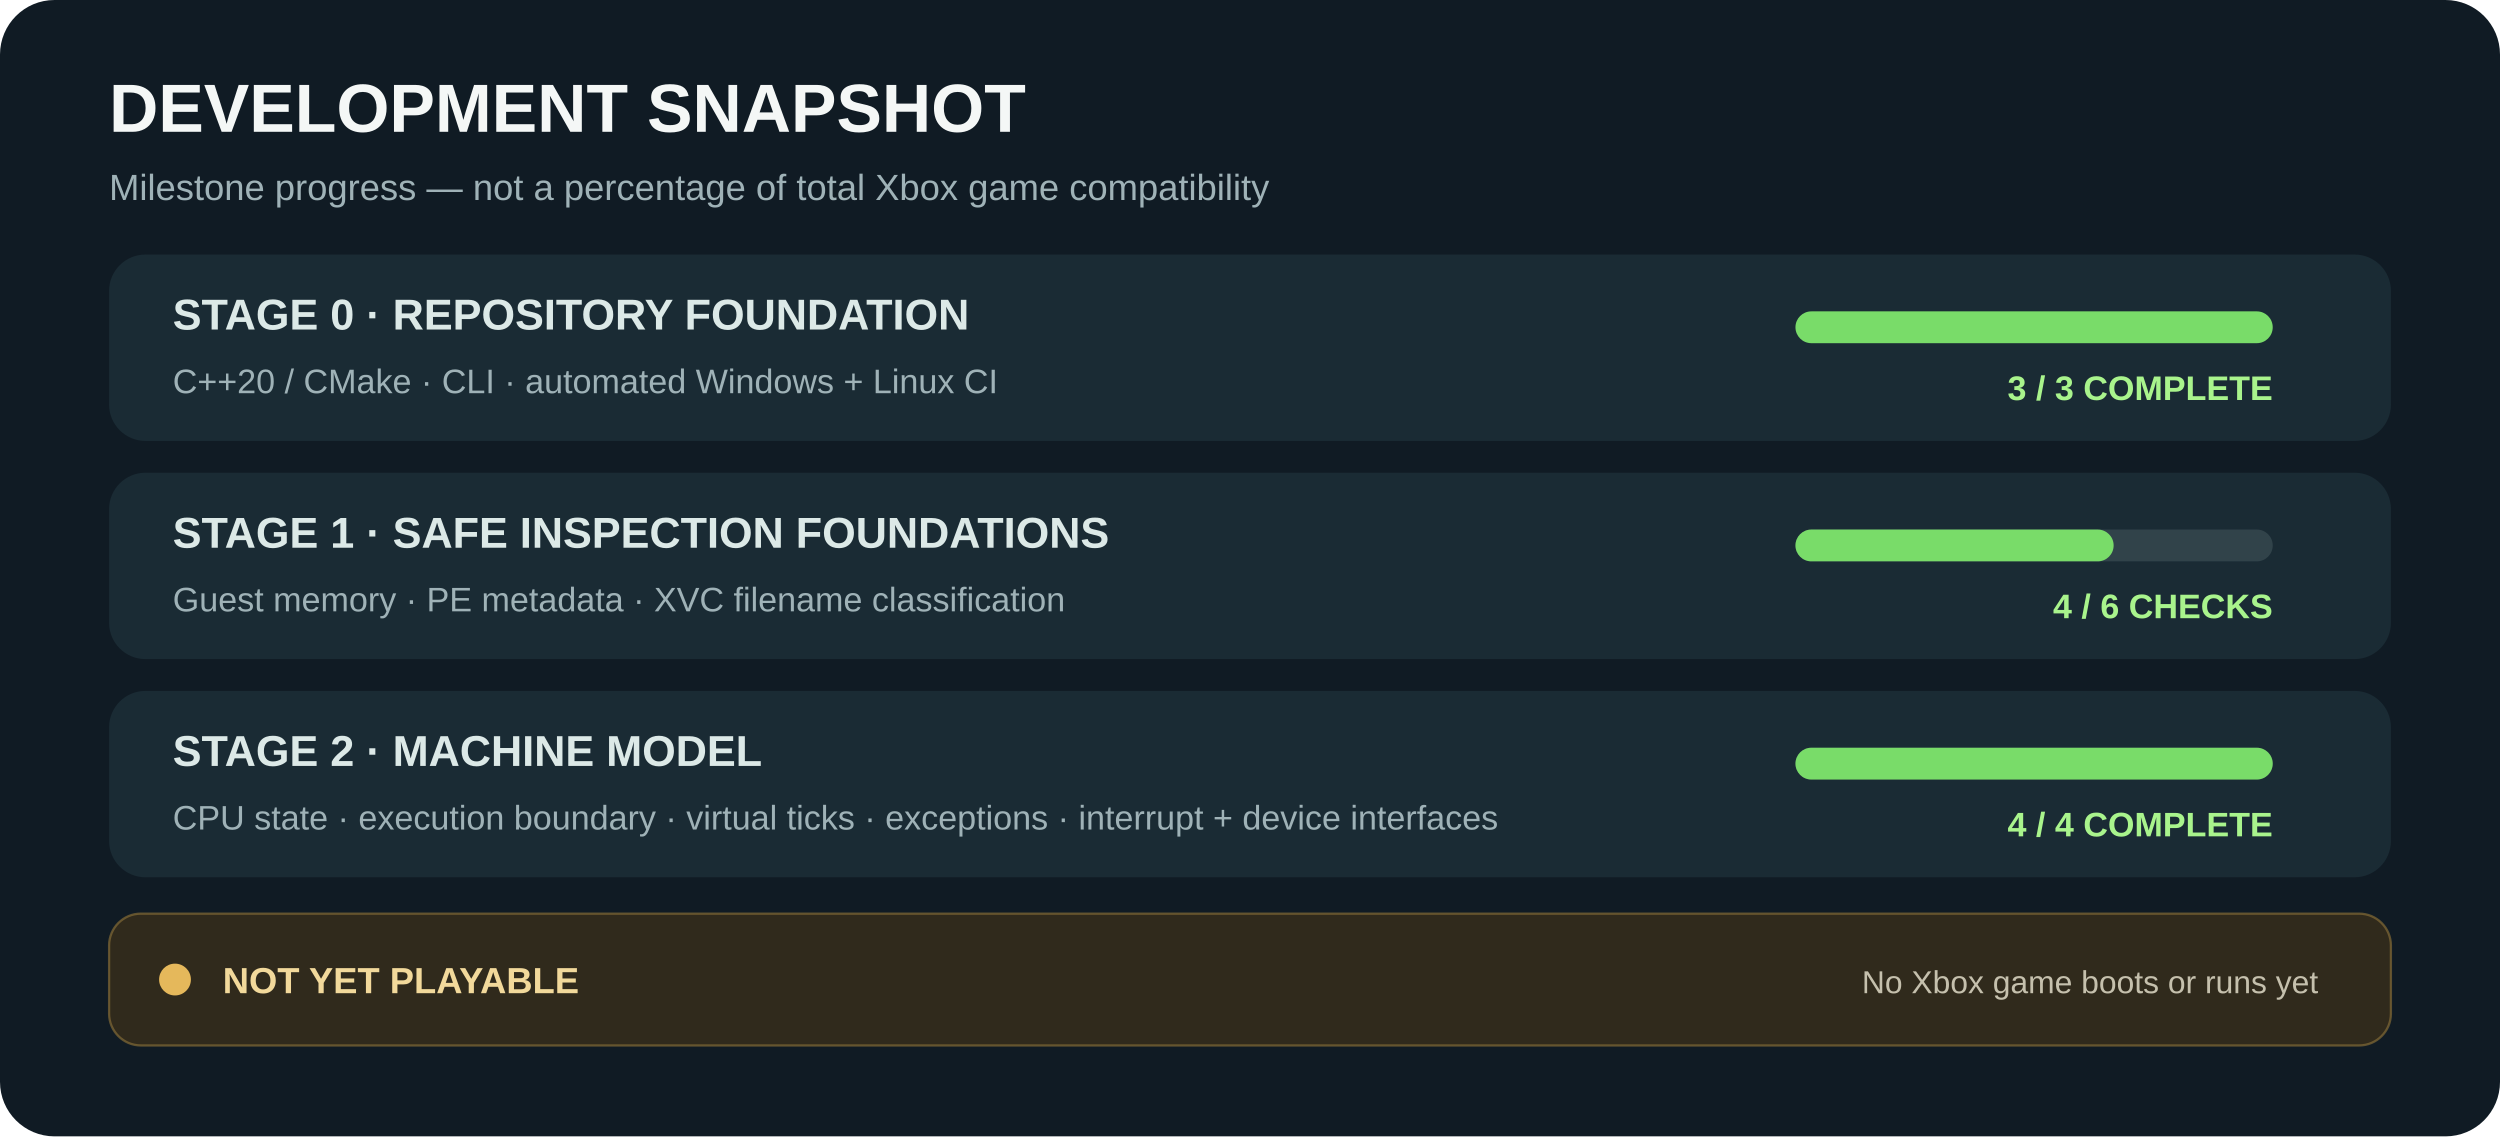
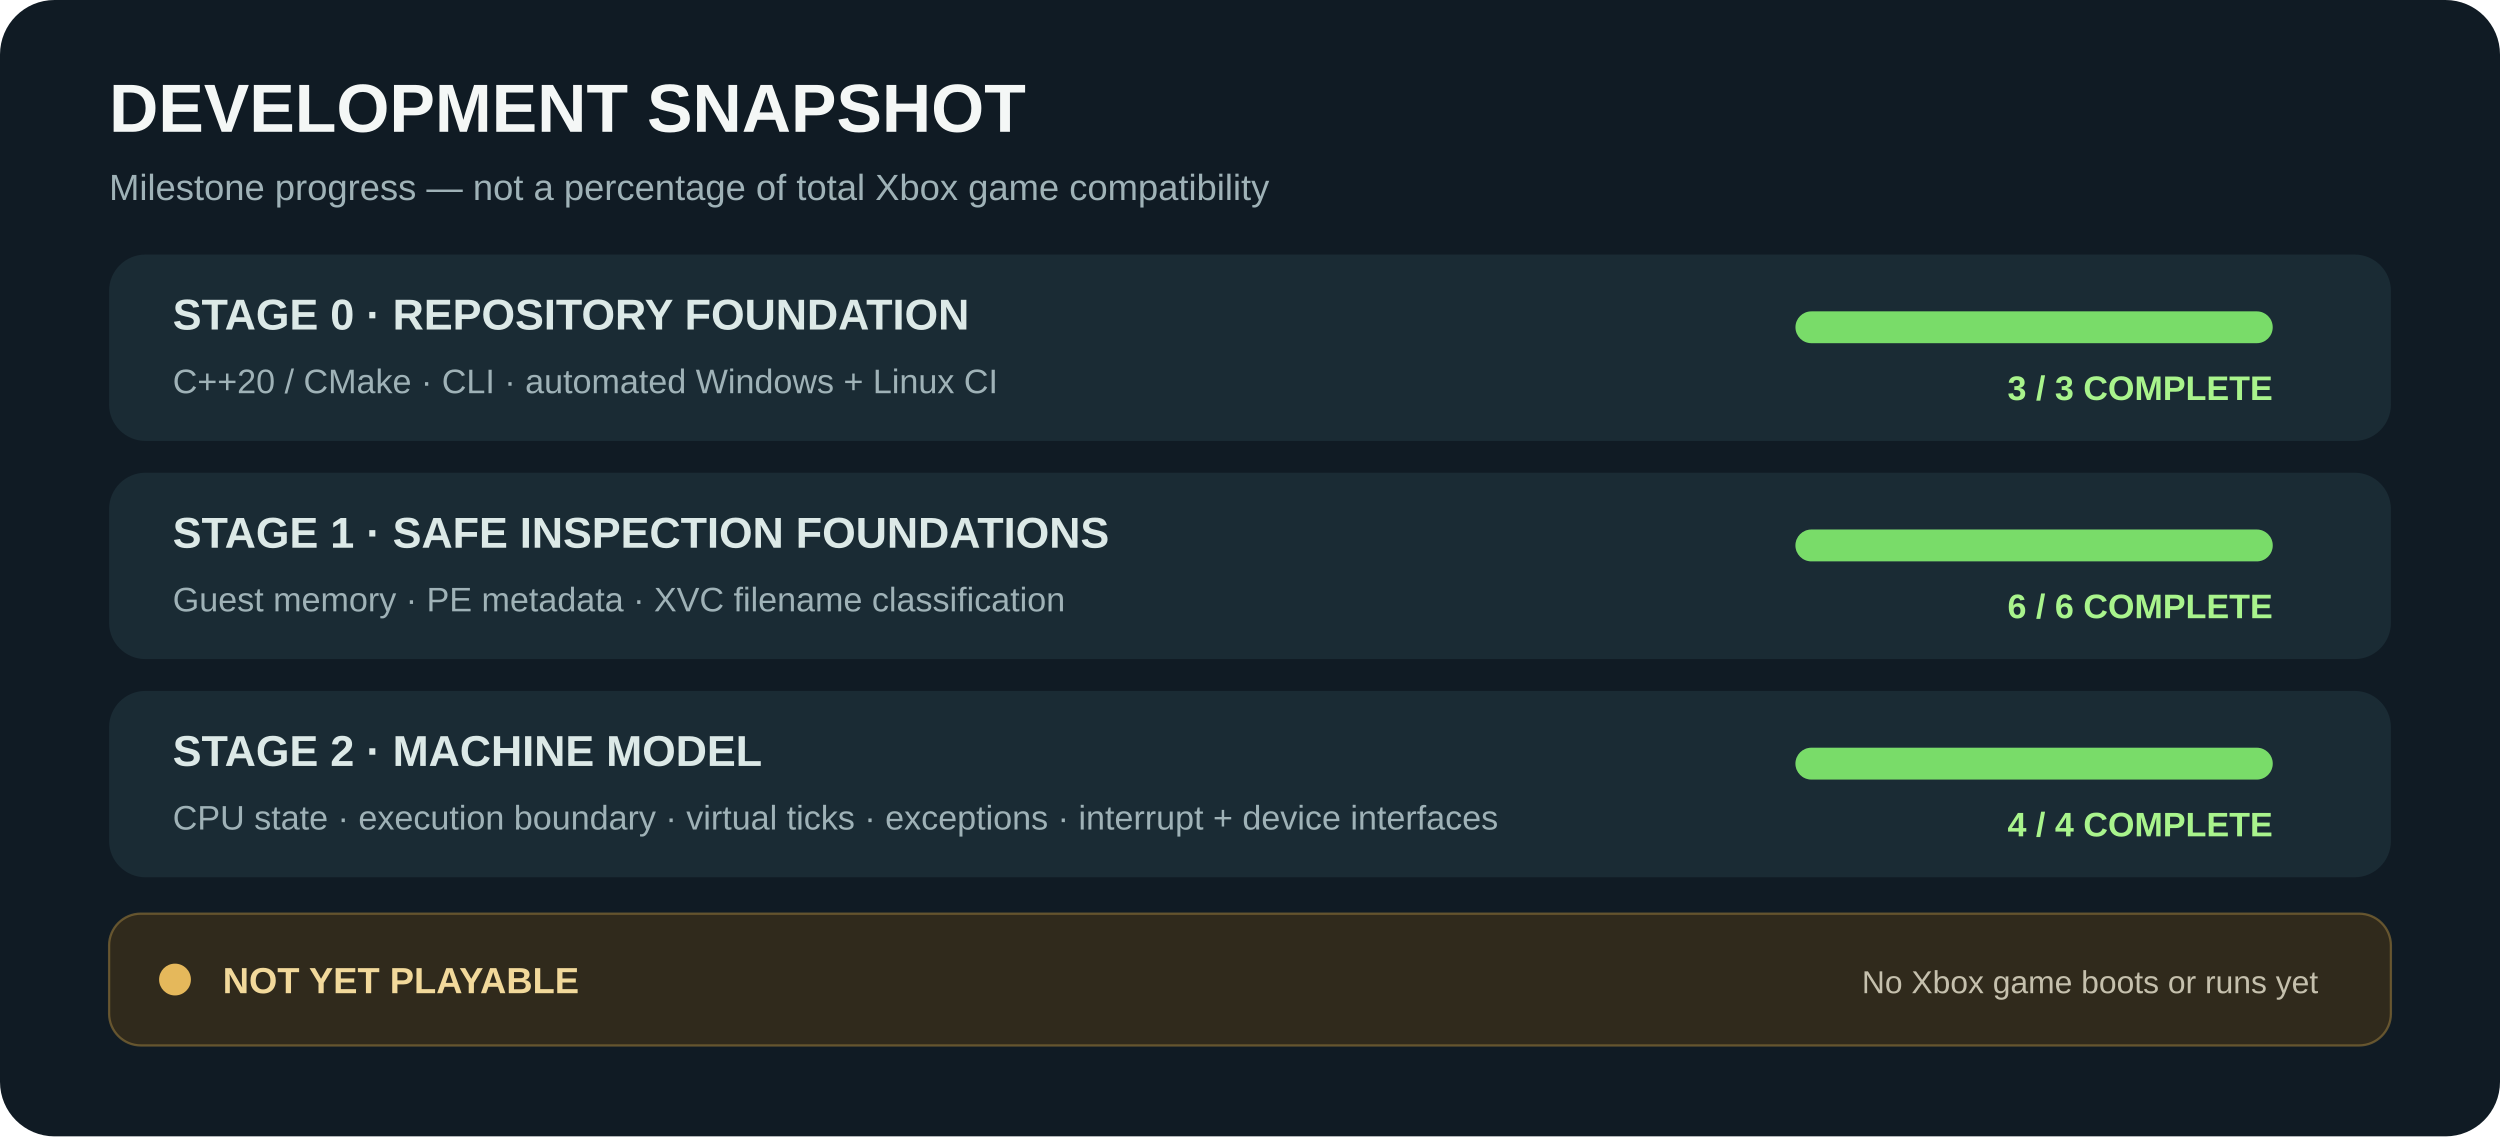
<svg xmlns="http://www.w3.org/2000/svg" width="1100" height="500" viewBox="0 0 1100 500" role="img" aria-labelledby="title desc">
  <rect width="1100" height="500" rx="24" fill="#101b24" />
  <text x="48" y="58" fill="#f4f7f6" font-family="Arial,sans-serif" font-size="30" font-weight="700">DEVELOPMENT SNAPSHOT</text>
  <text x="48" y="88" fill="#9fb2b7" font-family="Arial,sans-serif" font-size="16">Milestone progress — not a percentage of total Xbox game compatibility</text>
  <g font-family="Arial,sans-serif">
    <rect x="48" y="112" width="1004" height="82" rx="16" fill="#1a2b34" />
    <text x="76" y="145" fill="#dce9e7" font-size="19" font-weight="700">STAGE 0 · REPOSITORY FOUNDATION</text>
    <text x="76" y="173" fill="#9fb2b7" font-size="15">C++20 / CMake · CLI · automated Windows + Linux CI</text>
    <rect x="790" y="137" width="210" height="14" rx="7" fill="#79dc69" />
    <text x="1000" y="176" text-anchor="end" fill="#a9f48c" font-size="15" font-weight="700">3 / 3 COMPLETE</text>
    <rect x="48" y="208" width="1004" height="82" rx="16" fill="#1a2b34" />
    <text x="76" y="241" fill="#dce9e7" font-size="19" font-weight="700">STAGE 1 · SAFE INSPECTION FOUNDATIONS</text>
    <text x="76" y="269" fill="#9fb2b7" font-size="15">Guest memory · PE metadata · XVC filename classification</text>
    <rect x="790" y="233" width="210" height="14" rx="7" fill="#31434a" />
-     <rect x="790" y="233" width="140" height="14" rx="7" fill="#79dc69" />
-     <text x="1000" y="272" text-anchor="end" fill="#a9f48c" font-size="15" font-weight="700">4 / 6 CHECKS</text>
+     <rect x="790" y="233" width="210" height="14" rx="7" fill="#79dc69" />
+     <text x="1000" y="272" text-anchor="end" fill="#a9f48c" font-size="15" font-weight="700">6 / 6 COMPLETE</text>
    <rect x="48" y="304" width="1004" height="82" rx="16" fill="#1a2b34" />
    <text x="76" y="337" fill="#dce9e7" font-size="19" font-weight="700">STAGE 2 · MACHINE MODEL</text>
    <text x="76" y="365" fill="#9fb2b7" font-size="15">CPU state · execution boundary · virtual ticks · exceptions · interrupt + device interfaces</text>
    <rect x="790" y="329" width="210" height="14" rx="7" fill="#31434a" />
    <rect x="790" y="329" width="210" height="14" rx="7" fill="#79dc69" />
    <text x="1000" y="368" text-anchor="end" fill="#a9f48c" font-size="15" font-weight="700">4 / 4 COMPLETE</text>
    <rect x="48" y="402" width="1004" height="58" rx="14" fill="#302a1c" stroke="#8b7138" stroke-opacity=".65" />
    <circle cx="77" cy="431" r="7" fill="#e5b85b" />
    <text x="98" y="437" fill="#f2d99b" font-size="16" font-weight="700">NOT YET PLAYABLE</text>
    <text x="1020" y="437" text-anchor="end" fill="#c5c0ad" font-size="14">No Xbox game boots or runs yet</text>
  </g>
</svg>
